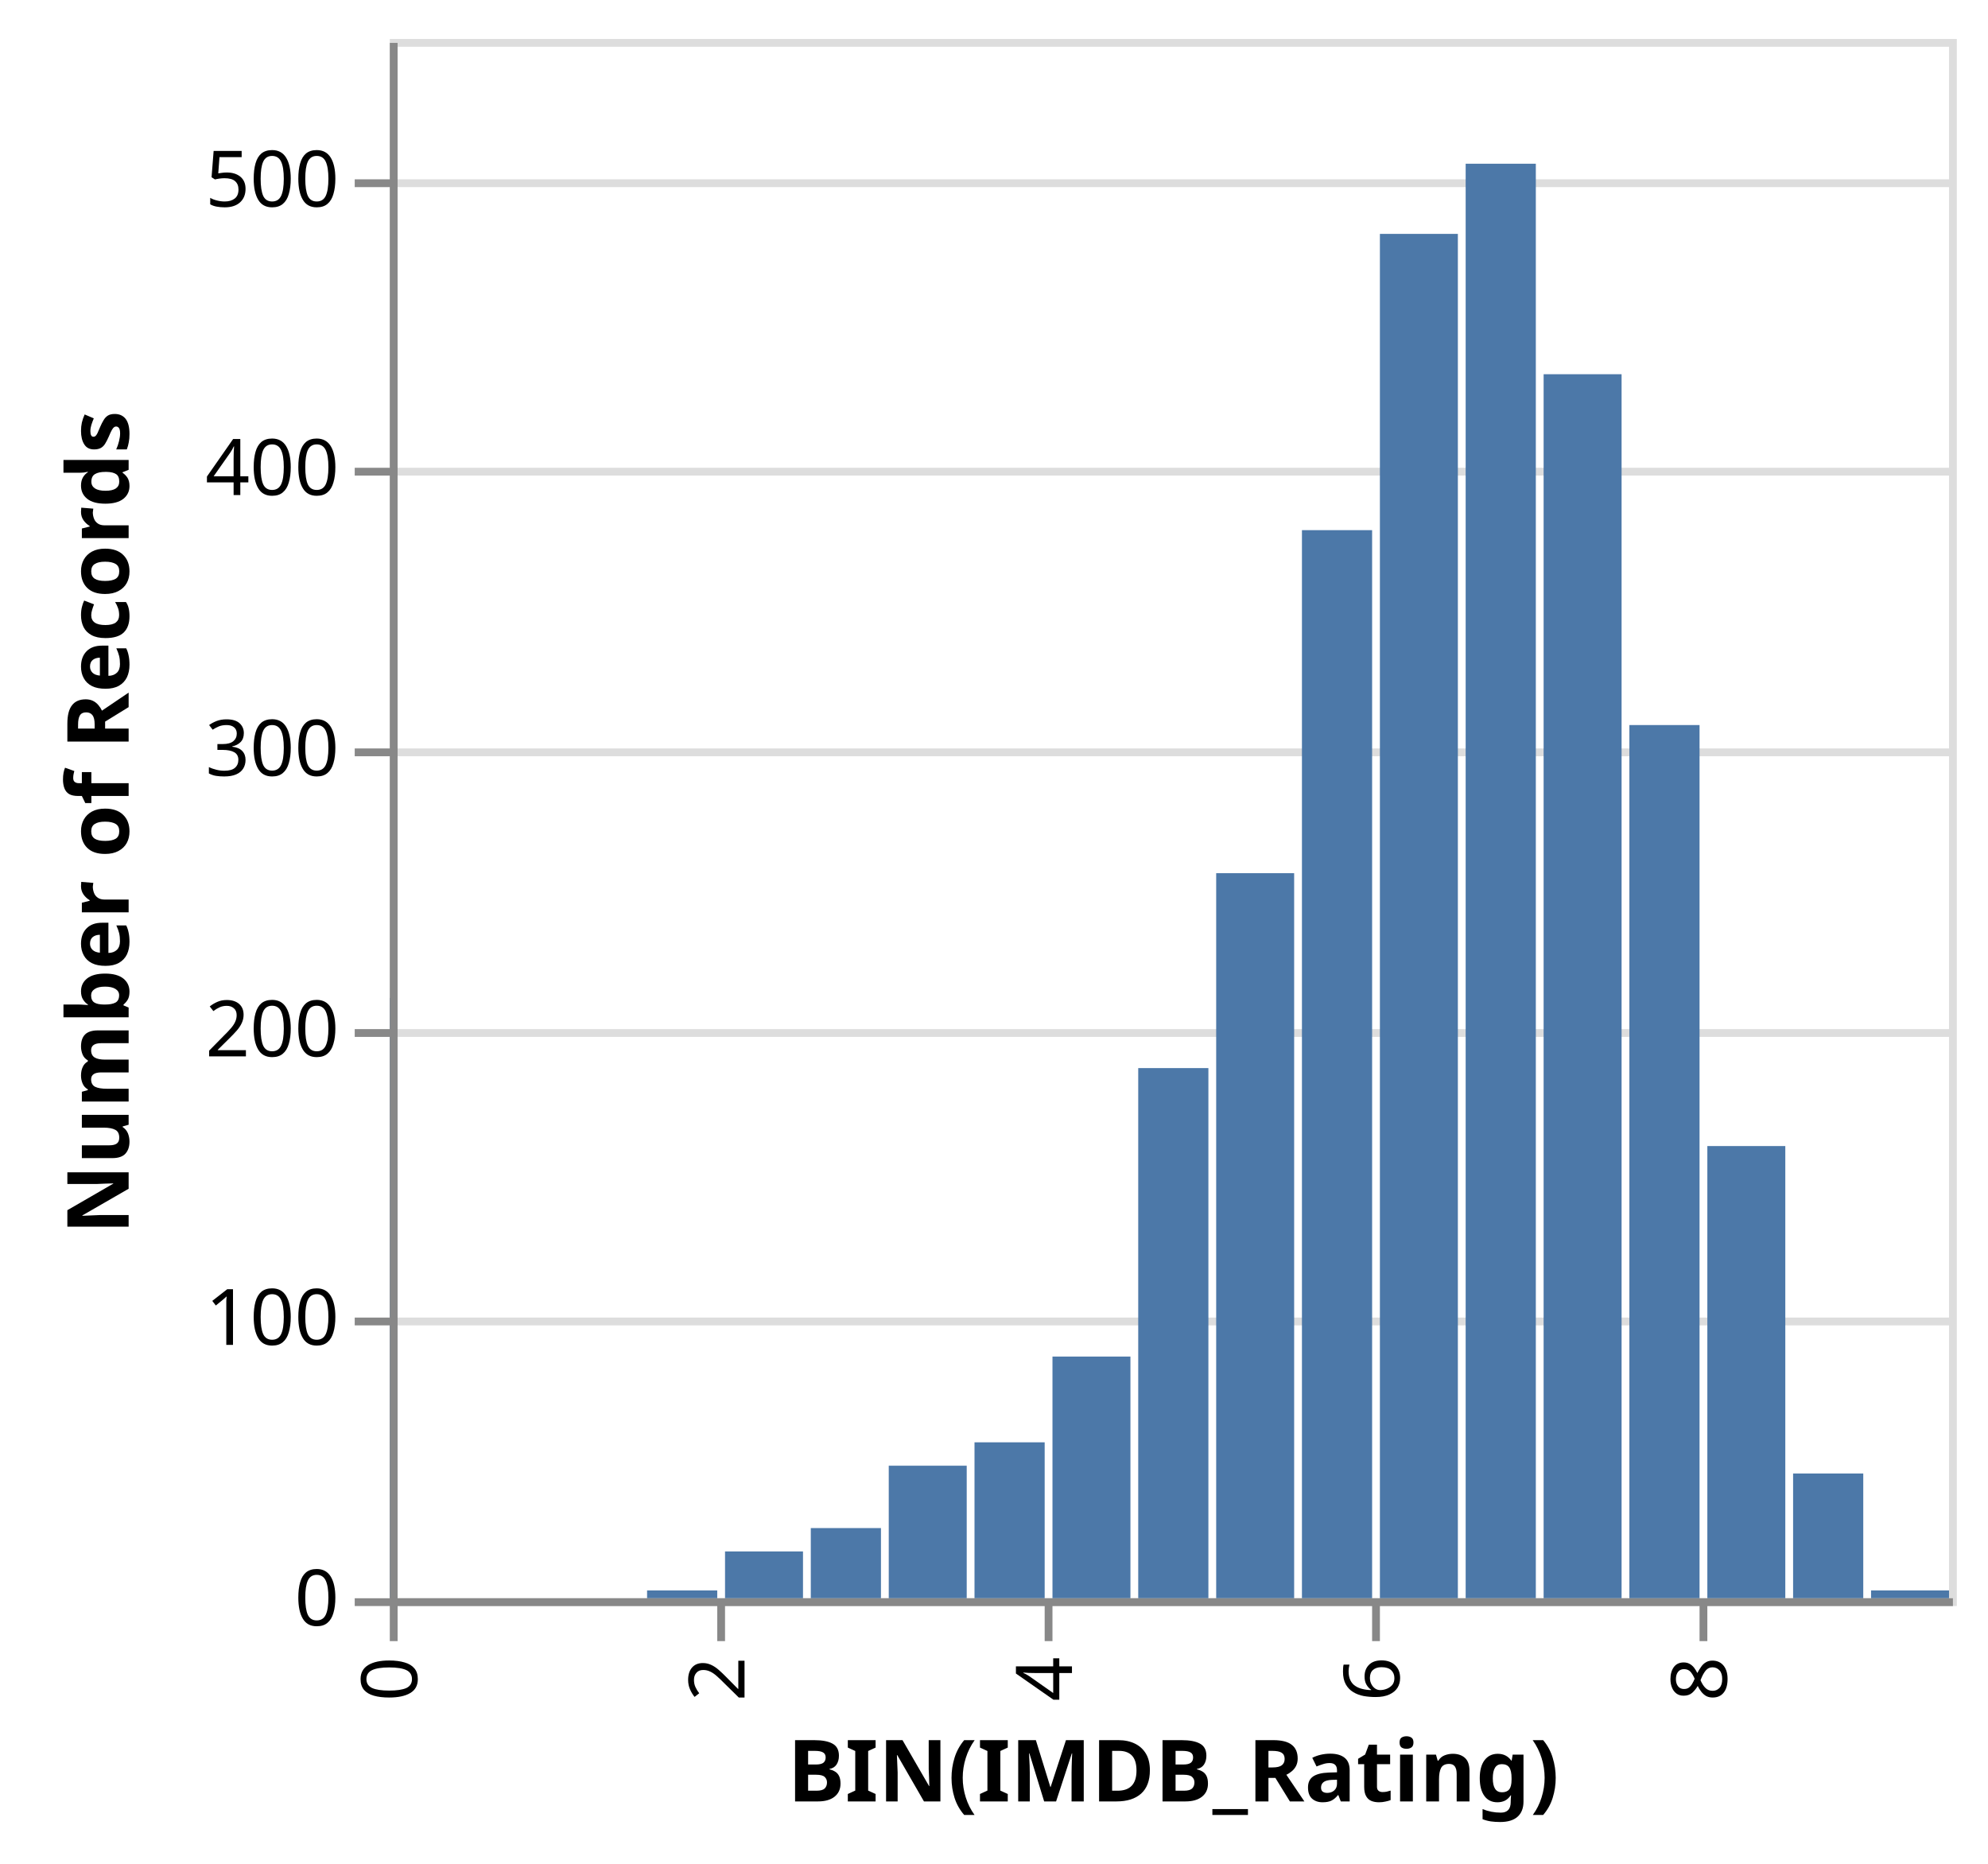
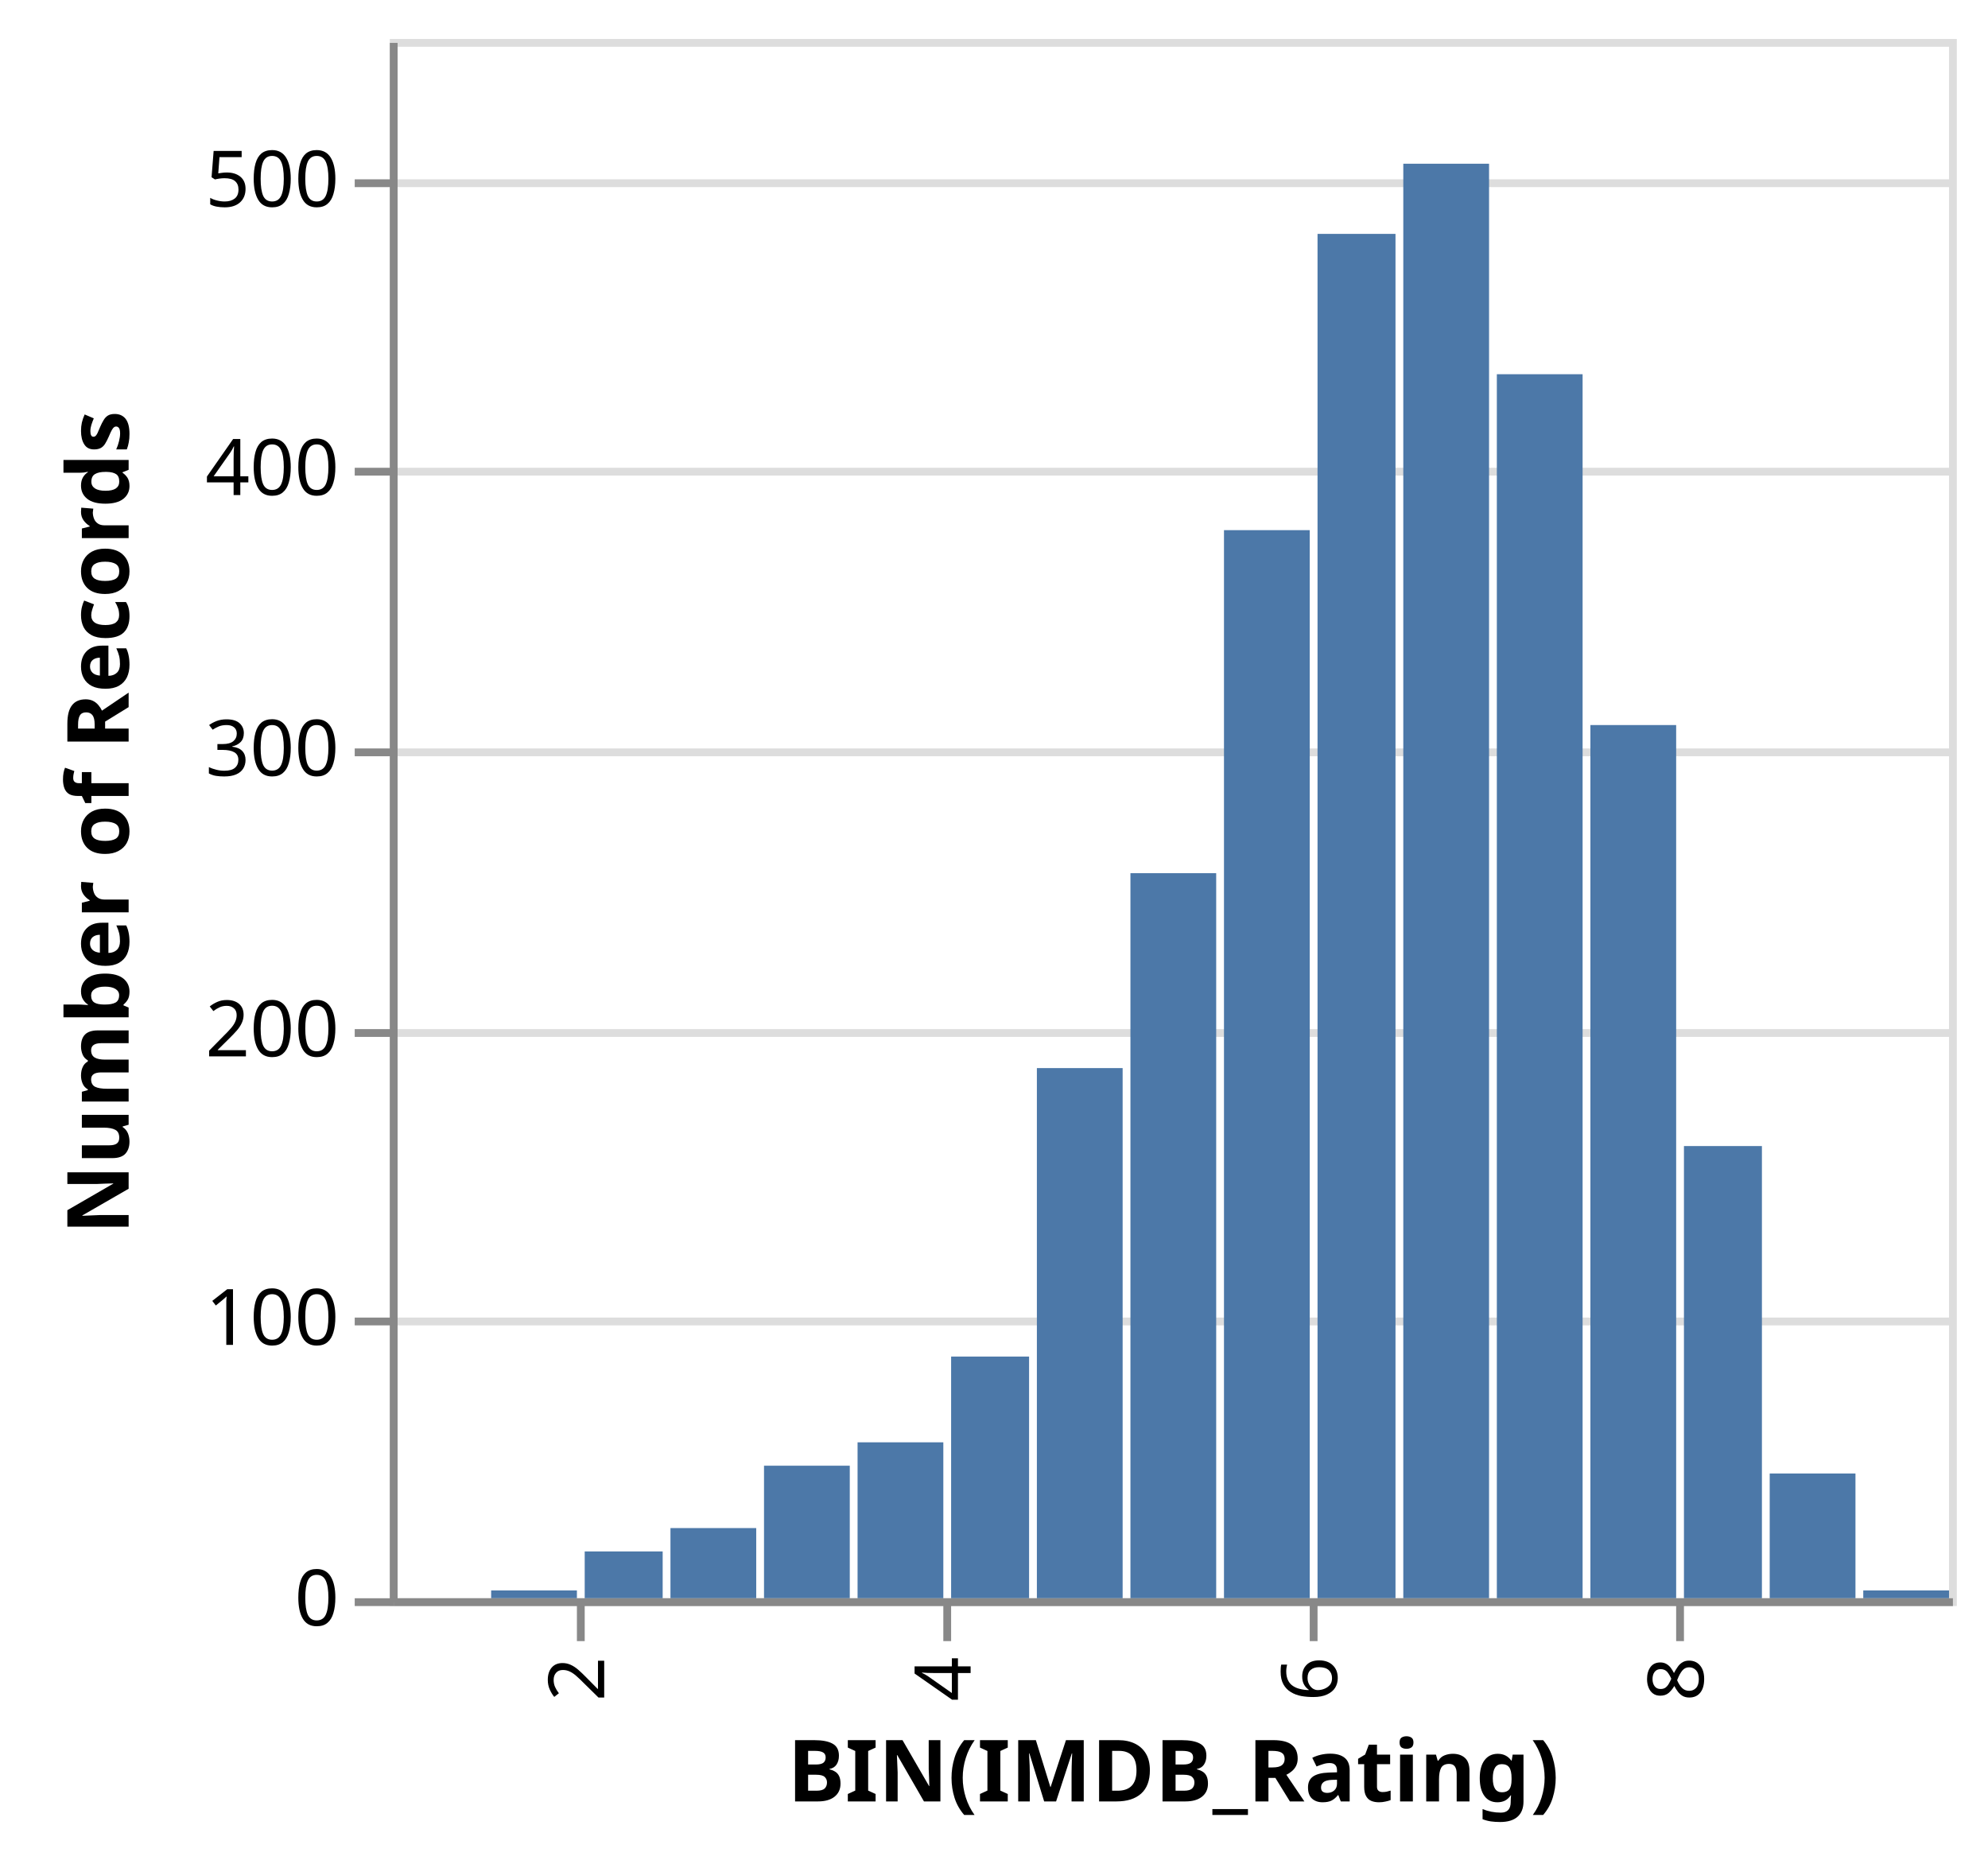
<svg xmlns="http://www.w3.org/2000/svg" class="marks" width="255" height="239" viewBox="0 0 255 239" version="1.1">
  <g transform="translate(50,5)">
    <g class="mark-group role-frame root">
      <g transform="translate(0,0)">
        <path class="background" d="M0.5,0.5h200v200h-200Z" style="fill: transparent; stroke: #ddd;" />
        <g>
          <g class="mark-group role-axis">
            <g transform="translate(0.5,0.5)">
              <path class="background" d="M0,0h0v0h0Z" style="pointer-events: none; fill: none;" />
              <g>
                <g class="mark-rule role-axis-grid" style="pointer-events: none;">
                  <line transform="translate(0,200)" x2="200" y2="0" style="fill: none; stroke: #ddd; stroke-width: 1; stroke-dasharray: ; opacity: 1;" />
                  <line transform="translate(0,164)" x2="200" y2="0" style="fill: none; stroke: #ddd; stroke-width: 1; stroke-dasharray: ; opacity: 1;" />
                  <line transform="translate(0,127)" x2="200" y2="0" style="fill: none; stroke: #ddd; stroke-width: 1; stroke-dasharray: ; opacity: 1;" />
                  <line transform="translate(0,91)" x2="200" y2="0" style="fill: none; stroke: #ddd; stroke-width: 1; stroke-dasharray: ; opacity: 1;" />
                  <line transform="translate(0,55)" x2="200" y2="0" style="fill: none; stroke: #ddd; stroke-width: 1; stroke-dasharray: ; opacity: 1;" />
                  <line transform="translate(0,18)" x2="200" y2="0" style="fill: none; stroke: #ddd; stroke-width: 1; stroke-dasharray: ; opacity: 1;" />
                </g>
              </g>
            </g>
          </g>
          <g class="mark-rect role-mark marks">
-             <path d="M127,25h10v175h-10Z" style="fill: #4c78a8;" />
-             <path d="M138,16h9v184h-9Z" style="fill: #4c78a8;" />
-             <path d="M0,123h1v77h-1Z" style="fill: #4c78a8;" />
-             <path d="M64,183h10v17h-10Z" style="fill: #4c78a8;" />
-             <path d="M159,88h9v112h-9Z" style="fill: #4c78a8;" />
-             <path d="M75,180h9v20h-9Z" style="fill: #4c78a8;" />
-             <path d="M117,63h9v137h-9Z" style="fill: #4c78a8;" />
-             <path d="M148,43h10v157h-10Z" style="fill: #4c78a8;" />
-             <path d="M169,142h10v58h-10Z" style="fill: #4c78a8;" />
-             <path d="M54,191h9v9h-9Z" style="fill: #4c78a8;" />
-             <path d="M180,184h9v16h-9Z" style="fill: #4c78a8;" />
-             <path d="M106,107h10v93h-10Z" style="fill: #4c78a8;" />
-             <path d="M96,132h9v68h-9Z" style="fill: #4c78a8;" />
-             <path d="M85,169h10v31h-10Z" style="fill: #4c78a8;" />
-             <path d="M190,199h10v1h-10Z" style="fill: #4c78a8;" />
-             <path d="M33,199h9v1h-9Z" style="fill: #4c78a8;" />
-             <path d="M43,194h10v6h-10Z" style="fill: #4c78a8;" />
-             <path d="M22,200h10v0h-10Z" style="fill: #4c78a8;" />
+             <path d="M119,25h10v175h-10Z" style="fill: #4c78a8;" />
+             <path d="M130,16h11v184h-11Z" style="fill: #4c78a8;" />
+             <path d="M48,183h11v17h-11Z" style="fill: #4c78a8;" />
+             <path d="M154,88h11v112h-11Z" style="fill: #4c78a8;" />
+             <path d="M60,180h11v20h-11Z" style="fill: #4c78a8;" />
+             <path d="M107,63h11v137h-11Z" style="fill: #4c78a8;" />
+             <path d="M142,43h11v157h-11Z" style="fill: #4c78a8;" />
+             <path d="M166,142h10v58h-10Z" style="fill: #4c78a8;" />
+             <path d="M36,191h11v9h-11Z" style="fill: #4c78a8;" />
+             <path d="M177,184h11v16h-11Z" style="fill: #4c78a8;" />
+             <path d="M95,107h11v93h-11Z" style="fill: #4c78a8;" />
+             <path d="M83,132h11v68h-11Z" style="fill: #4c78a8;" />
+             <path d="M72,169h10v31h-10Z" style="fill: #4c78a8;" />
+             <path d="M189,199h11v1h-11Z" style="fill: #4c78a8;" />
+             <path d="M13,199h11v1h-11Z" style="fill: #4c78a8;" />
+             <path d="M25,194h10v6h-10Z" style="fill: #4c78a8;" />
+             <path d="M1,200h11v0h-11Z" style="fill: #4c78a8;" />
          </g>
          <g class="mark-group role-axis">
            <g transform="translate(0.5,200.5)">
              <path class="background" d="M0,0h0v0h0Z" style="pointer-events: none; fill: none;" />
              <g>
                <g class="mark-rule role-axis-tick" style="pointer-events: none;">
-                   <line transform="translate(0,0)" x2="0" y2="5" style="fill: none; stroke: #888; stroke-width: 1; opacity: 1;" />
-                   <line transform="translate(42,0)" x2="0" y2="5" style="fill: none; stroke: #888; stroke-width: 1; opacity: 1;" />
-                   <line transform="translate(84,0)" x2="0" y2="5" style="fill: none; stroke: #888; stroke-width: 1; opacity: 1;" />
-                   <line transform="translate(126,0)" x2="0" y2="5" style="fill: none; stroke: #888; stroke-width: 1; opacity: 1;" />
-                   <line transform="translate(168,0)" x2="0" y2="5" style="fill: none; stroke: #888; stroke-width: 1; opacity: 1;" />
+                   <line transform="translate(24,0)" x2="0" y2="5" style="fill: none; stroke: #888; stroke-width: 1; opacity: 1;" />
+                   <line transform="translate(71,0)" x2="0" y2="5" style="fill: none; stroke: #888; stroke-width: 1; opacity: 1;" />
+                   <line transform="translate(118,0)" x2="0" y2="5" style="fill: none; stroke: #888; stroke-width: 1; opacity: 1;" />
+                   <line transform="translate(165,0)" x2="0" y2="5" style="fill: none; stroke: #888; stroke-width: 1; opacity: 1;" />
                </g>
                <g class="mark-text role-axis-label" style="pointer-events: none;">
-                   <text text-anchor="end" transform="translate(0,7) rotate(270) translate(0,3)" style="font: 10px sans-serif; fill: #000; opacity: 1;">0</text>
-                   <text text-anchor="end" transform="translate(42,7) rotate(270) translate(0,3)" style="font: 10px sans-serif; fill: #000; opacity: 1;">2</text>
-                   <text text-anchor="end" transform="translate(84,7) rotate(270) translate(0,3)" style="font: 10px sans-serif; fill: #000; opacity: 1;">4</text>
-                   <text text-anchor="end" transform="translate(126,7) rotate(270) translate(0,3)" style="font: 10px sans-serif; fill: #000; opacity: 1;">6</text>
-                   <text text-anchor="end" transform="translate(168,7) rotate(270) translate(0,3)" style="font: 10px sans-serif; fill: #000; opacity: 1;">8</text>
+                   <text text-anchor="end" transform="translate(24,7) rotate(270) translate(0,3)" style="font: 10px sans-serif; fill: #000; opacity: 1;">2</text>
+                   <text text-anchor="end" transform="translate(71,7) rotate(270) translate(0,3)" style="font: 10px sans-serif; fill: #000; opacity: 1;">4</text>
+                   <text text-anchor="end" transform="translate(118,7) rotate(270) translate(0,3)" style="font: 10px sans-serif; fill: #000; opacity: 1;">6</text>
+                   <text text-anchor="end" transform="translate(165,7) rotate(270) translate(0,3)" style="font: 10px sans-serif; fill: #000; opacity: 1;">8</text>
                </g>
                <g class="mark-rule role-axis-domain" style="pointer-events: none;">
                  <line transform="translate(0,0)" x2="200" y2="0" style="fill: none; stroke: #888; stroke-width: 1; opacity: 1;" />
                </g>
                <g class="mark-text role-axis-title" style="pointer-events: none;">
                  <text text-anchor="middle" transform="translate(100,25.56152)" style="font: bold 11px sans-serif; fill: #000; opacity: 1;">BIN(IMDB_Rating)</text>
                </g>
              </g>
            </g>
          </g>
          <g class="mark-group role-axis">
            <g transform="translate(0.5,0.5)">
              <path class="background" d="M0,0h0v0h0Z" style="pointer-events: none; fill: none;" />
              <g>
                <g class="mark-rule role-axis-tick" style="pointer-events: none;">
                  <line transform="translate(0,200)" x2="-5" y2="0" style="fill: none; stroke: #888; stroke-width: 1; opacity: 1;" />
                  <line transform="translate(0,164)" x2="-5" y2="0" style="fill: none; stroke: #888; stroke-width: 1; opacity: 1;" />
                  <line transform="translate(0,127)" x2="-5" y2="0" style="fill: none; stroke: #888; stroke-width: 1; opacity: 1;" />
                  <line transform="translate(0,91)" x2="-5" y2="0" style="fill: none; stroke: #888; stroke-width: 1; opacity: 1;" />
                  <line transform="translate(0,55)" x2="-5" y2="0" style="fill: none; stroke: #888; stroke-width: 1; opacity: 1;" />
                  <line transform="translate(0,18)" x2="-5" y2="0" style="fill: none; stroke: #888; stroke-width: 1; opacity: 1;" />
                </g>
                <g class="mark-text role-axis-label" style="pointer-events: none;">
                  <text text-anchor="end" transform="translate(-7,203)" style="font: 10px sans-serif; fill: #000; opacity: 1;">0</text>
                  <text text-anchor="end" transform="translate(-7,167)" style="font: 10px sans-serif; fill: #000; opacity: 1;">100</text>
                  <text text-anchor="end" transform="translate(-7,130)" style="font: 10px sans-serif; fill: #000; opacity: 1;">200</text>
                  <text text-anchor="end" transform="translate(-7,94)" style="font: 10px sans-serif; fill: #000; opacity: 1;">300</text>
                  <text text-anchor="end" transform="translate(-7,58)" style="font: 10px sans-serif; fill: #000; opacity: 1;">400</text>
                  <text text-anchor="end" transform="translate(-7,21)" style="font: 10px sans-serif; fill: #000; opacity: 1;">500</text>
                </g>
                <g class="mark-rule role-axis-domain" style="pointer-events: none;">
                  <line transform="translate(0,200)" x2="0" y2="-200" style="fill: none; stroke: #888; stroke-width: 1; opacity: 1;" />
                </g>
                <g class="mark-text role-axis-title" style="pointer-events: none;">
                  <text text-anchor="middle" transform="translate(-32,100) rotate(-90) translate(0,-2)" style="font: bold 11px sans-serif; fill: #000; opacity: 1;">Number of Records</text>
                </g>
              </g>
            </g>
          </g>
        </g>
      </g>
    </g>
  </g>
</svg>
